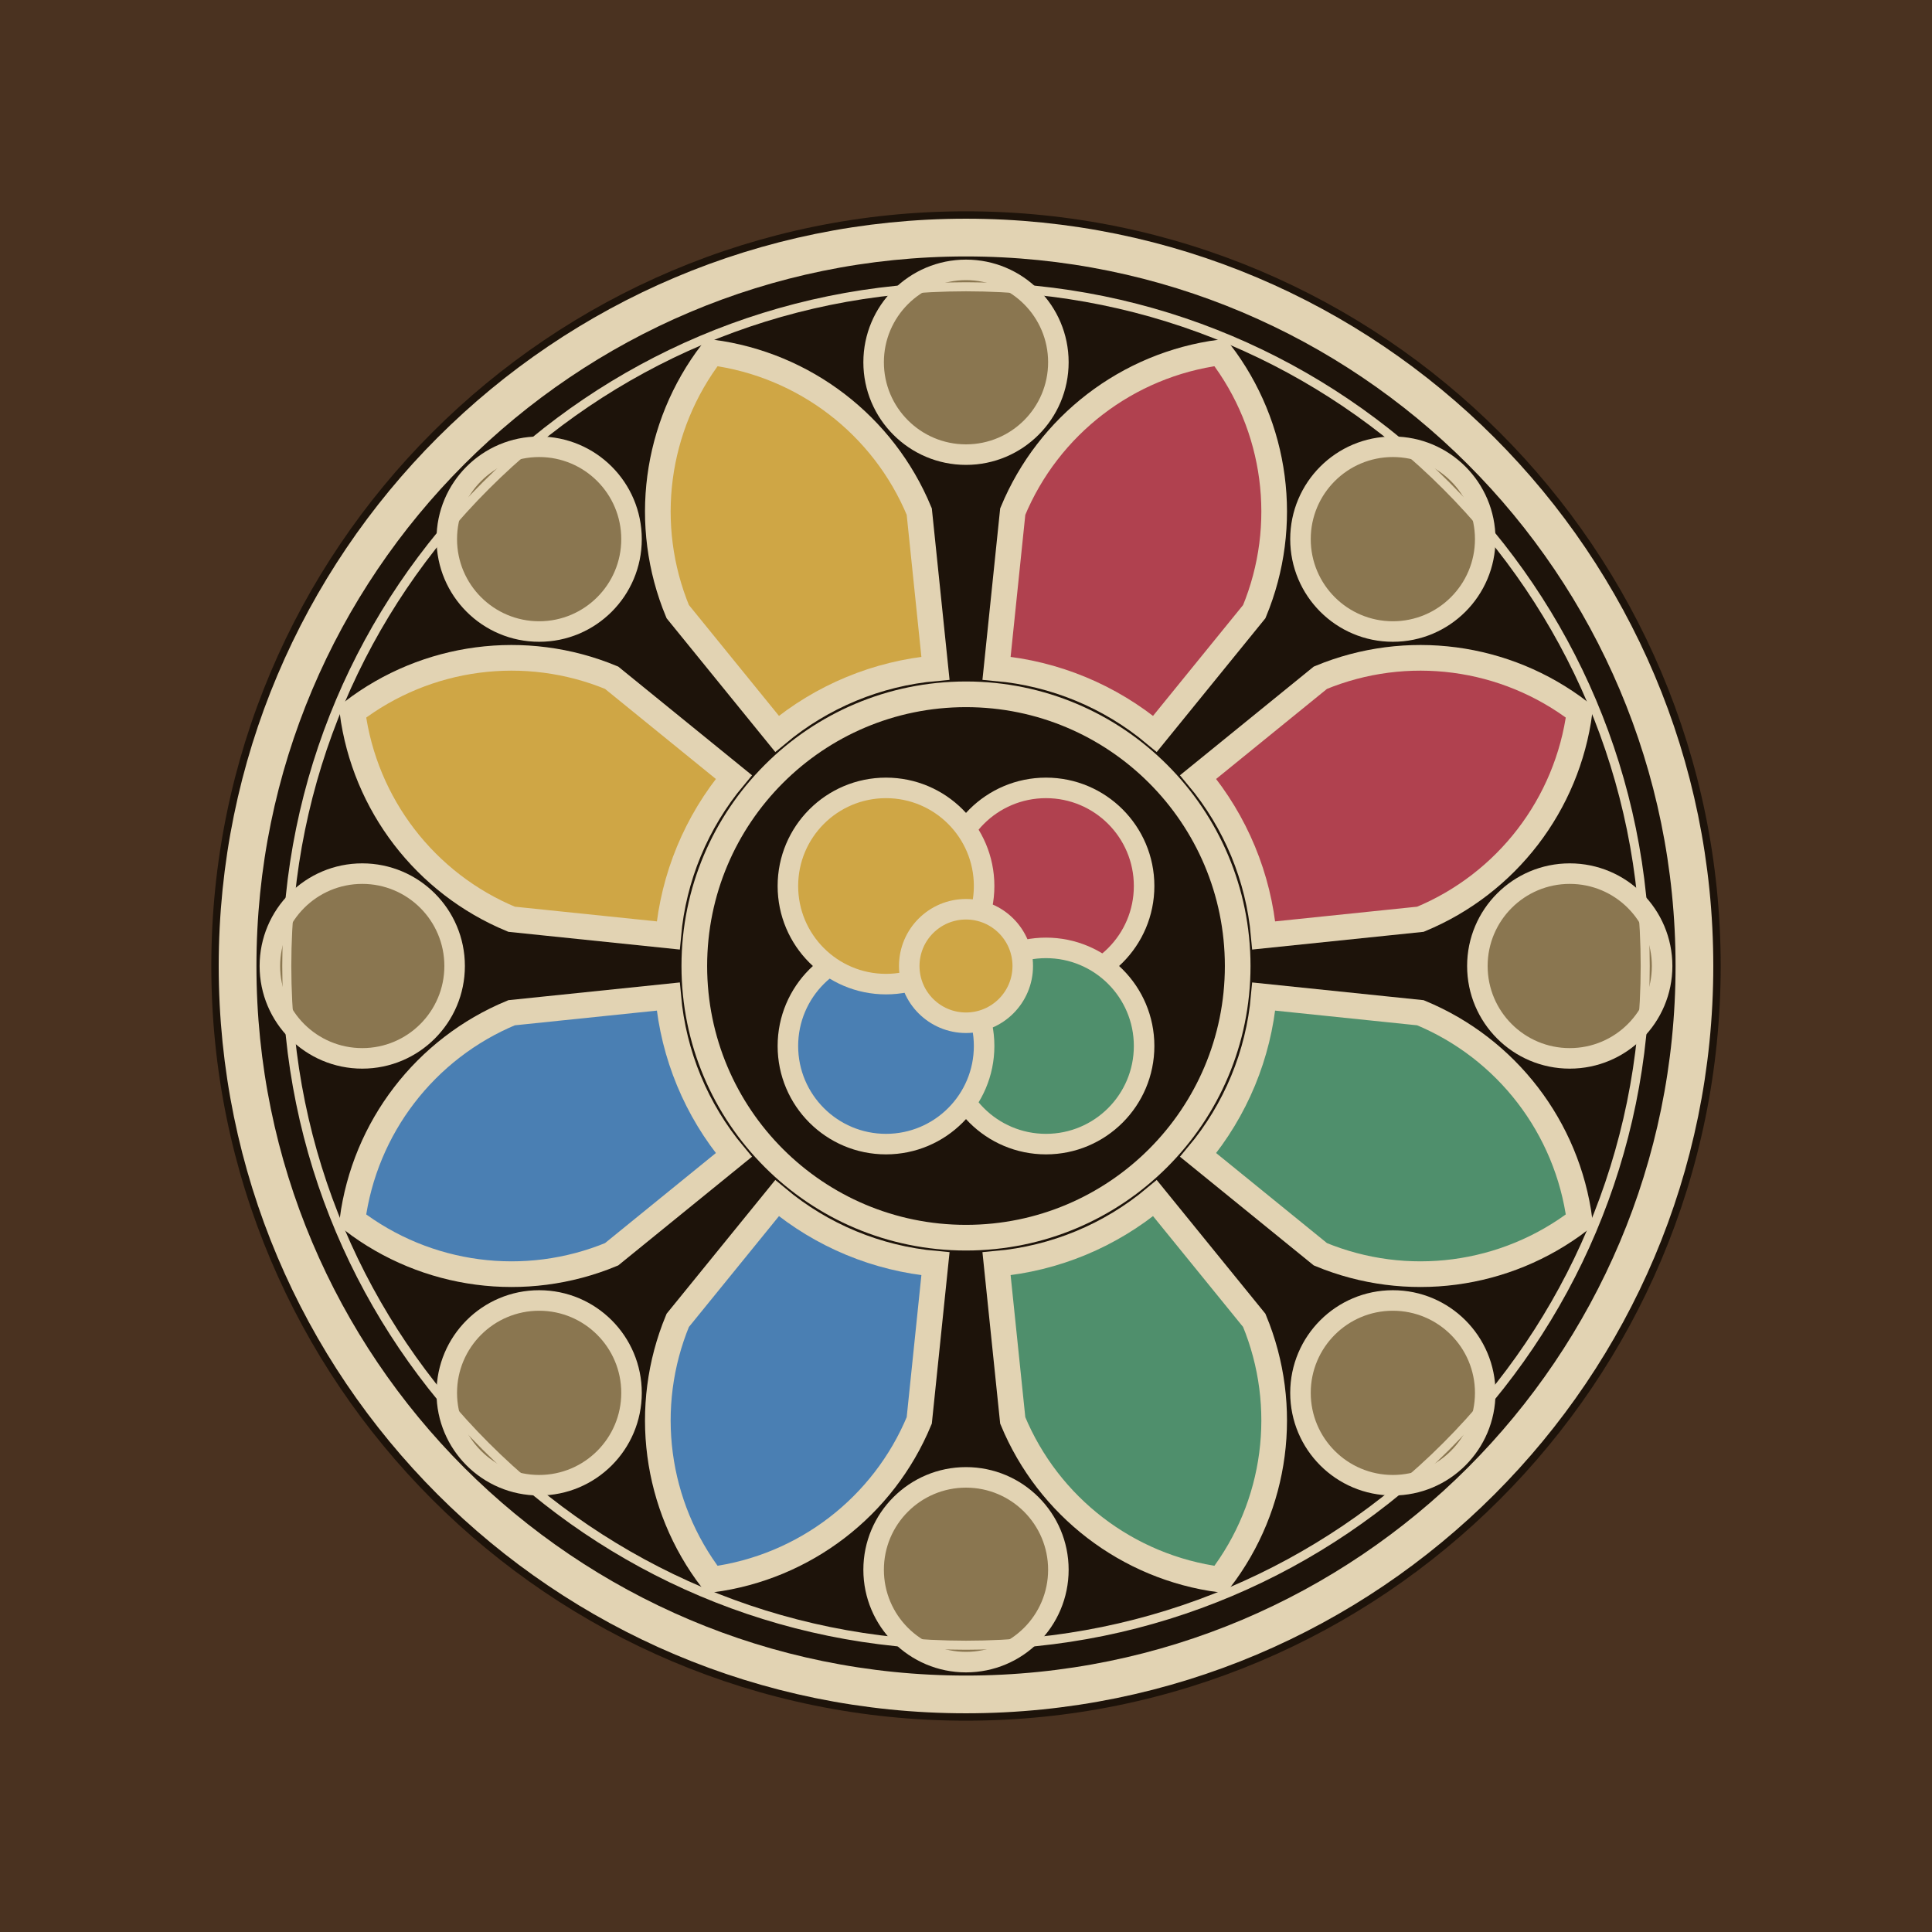
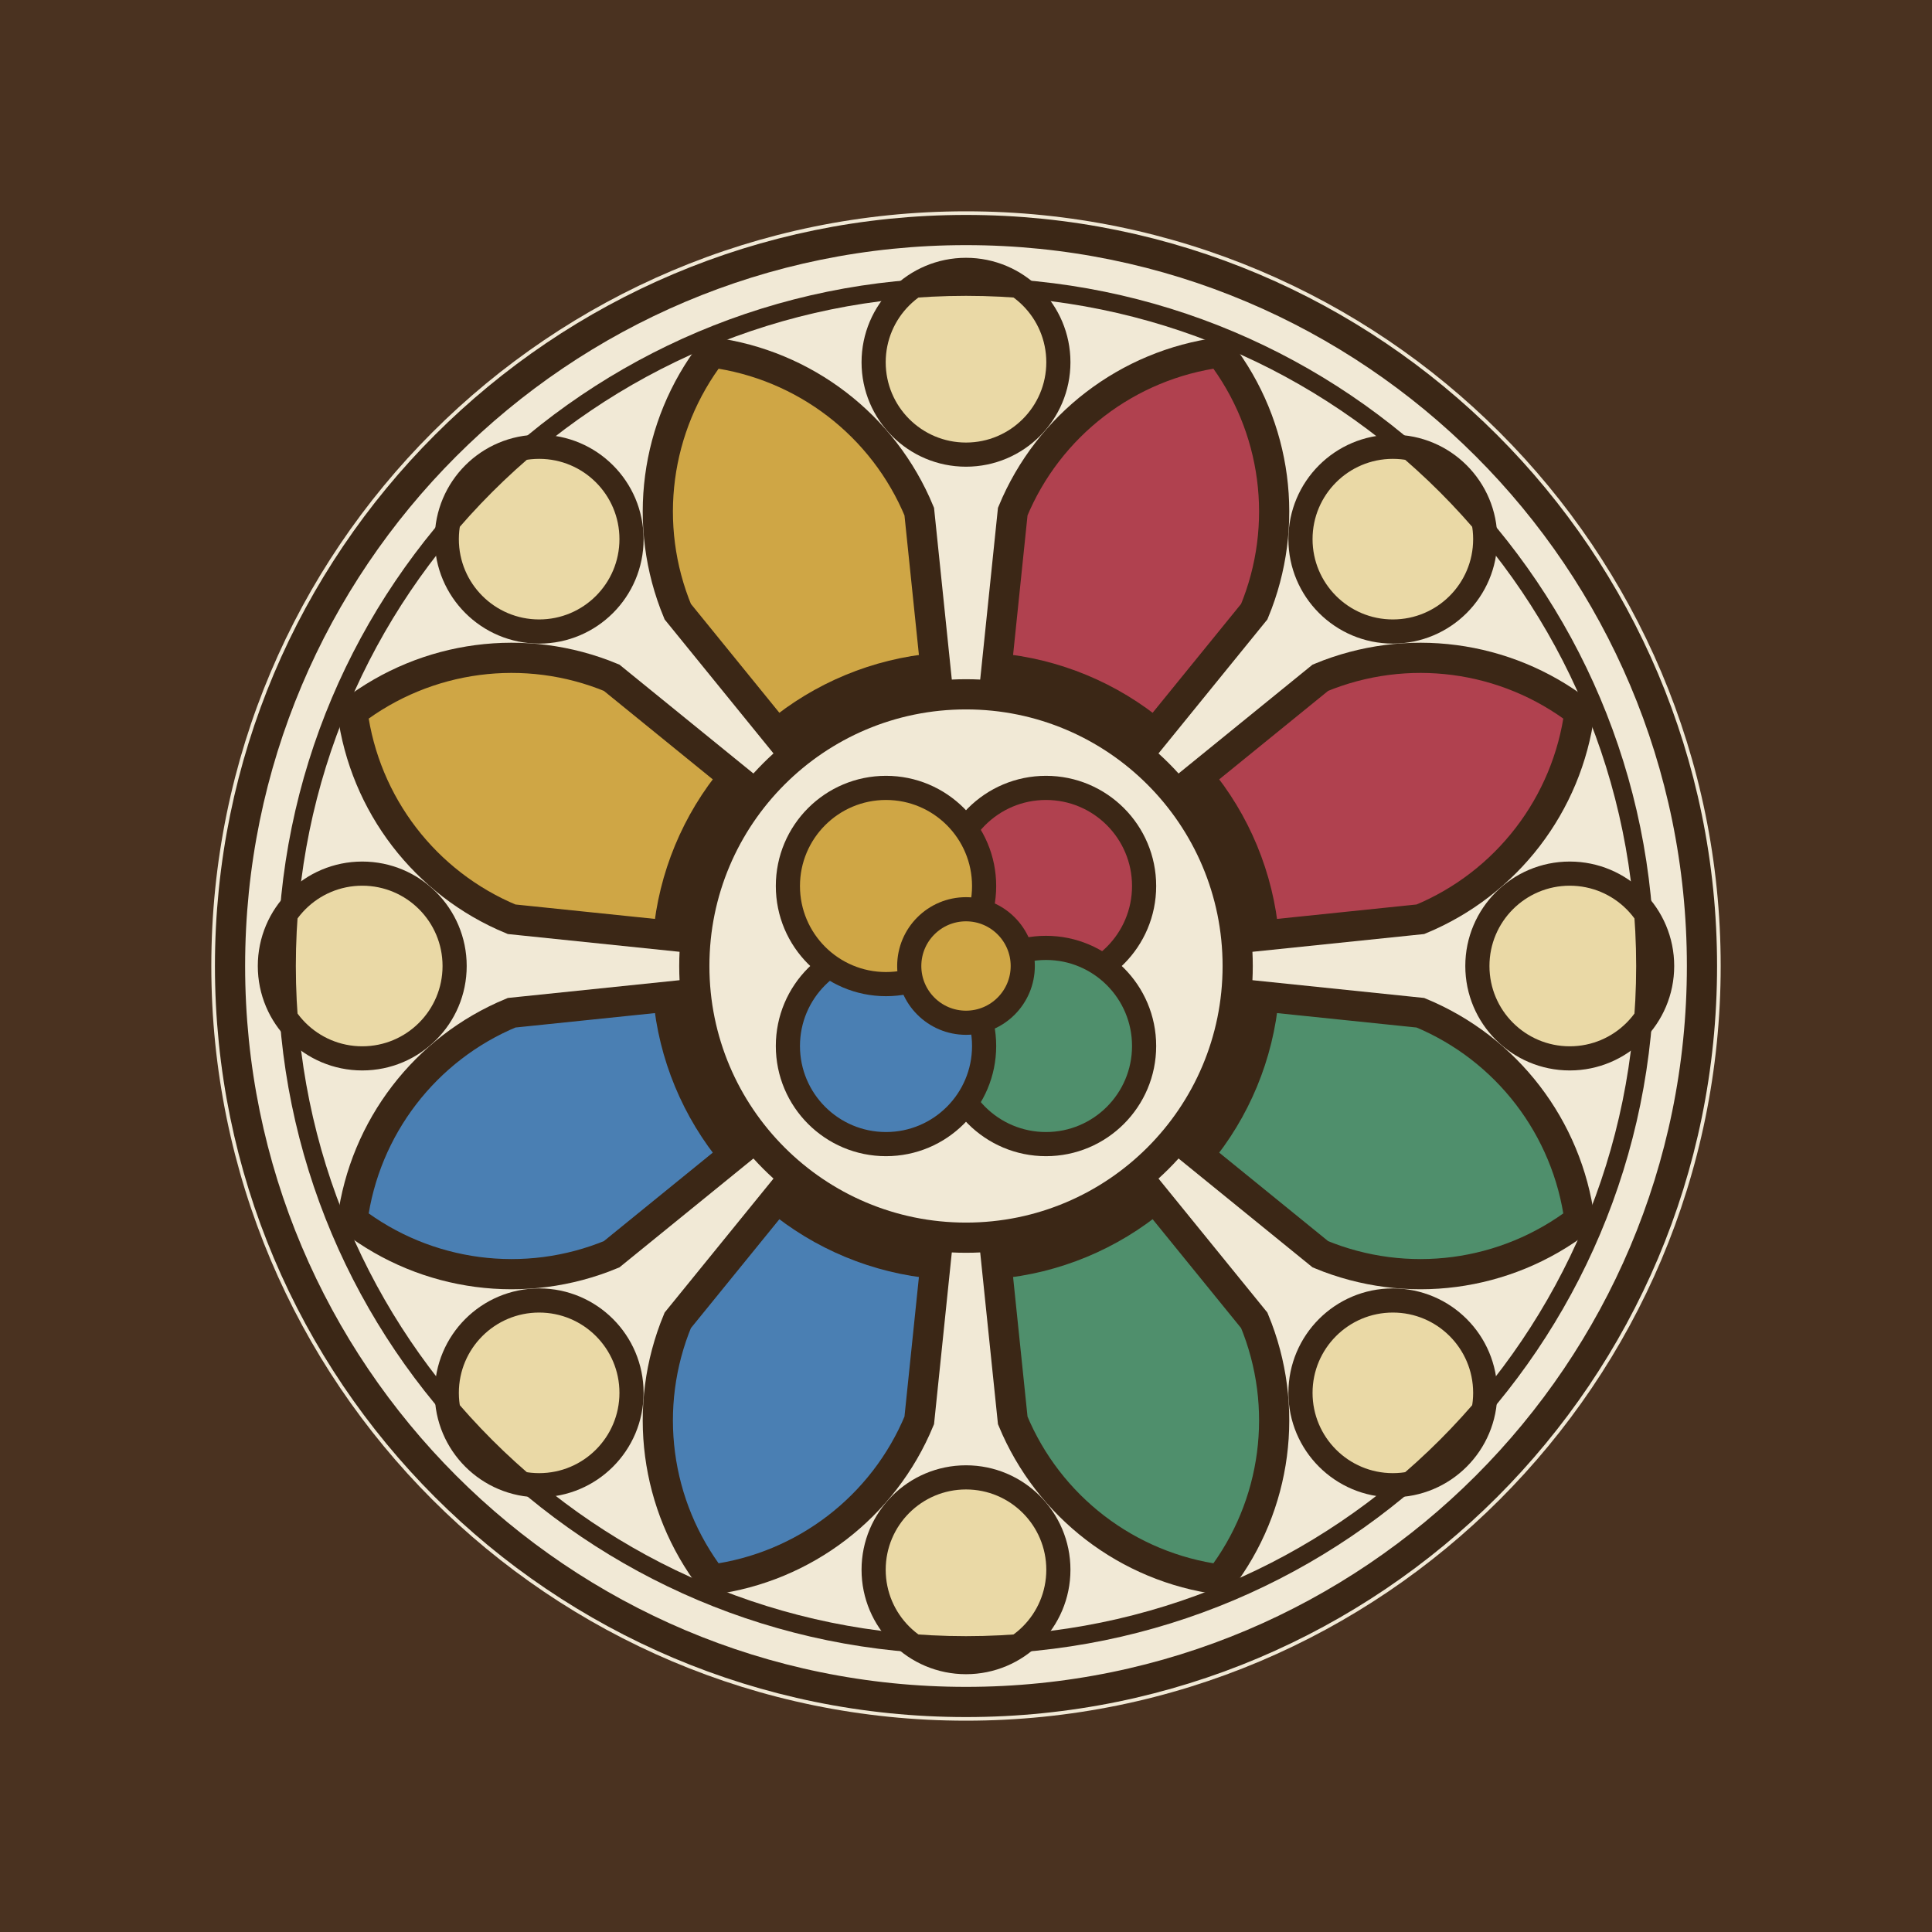
<svg xmlns="http://www.w3.org/2000/svg" viewBox="0 0 64 64">
  <rect width="64" height="64" fill="#4a3220" />
  <g class="rosace">
-     <circle cx="32" cy="32" r="25" fill="#1d130a" />
-     <path class="petale" d="M-2.84 -9.5L-4.33 -14.5A8.66 8.66 0 0 1 0 -22A8.66 8.66 0 0 1 4.33 -14.5L2.84 -9.5A9.5 9.5 0 0 0 -2.84 -9.5Z" transform="translate(32 32) rotate(22.5)" fill="#b0414f" stroke="#e2d3b3" stroke-width="0.85" />
-     <circle cx="32" cy="12" r="3.06" fill="#8a7650" stroke="#e2d3b3" stroke-width="0.68" />
-     <path class="petale" d="M-2.84 -9.5L-4.33 -14.5A8.66 8.66 0 0 1 0 -22A8.66 8.66 0 0 1 4.33 -14.5L2.84 -9.5A9.5 9.5 0 0 0 -2.84 -9.5Z" transform="translate(32 32) rotate(67.5)" fill="#b0414f" stroke="#e2d3b3" stroke-width="0.85" />
-     <circle cx="46.14" cy="17.86" r="3.06" fill="#8a7650" stroke="#e2d3b3" stroke-width="0.68" />
-     <path class="petale" d="M-2.84 -9.5L-4.33 -14.5A8.66 8.66 0 0 1 0 -22A8.66 8.66 0 0 1 4.33 -14.5L2.84 -9.5A9.5 9.5 0 0 0 -2.84 -9.5Z" transform="translate(32 32) rotate(112.5)" fill="#4f8f6c" stroke="#e2d3b3" stroke-width="0.85" />
-     <circle cx="52" cy="32" r="3.06" fill="#8a7650" stroke="#e2d3b3" stroke-width="0.68" />
-     <path class="petale" d="M-2.84 -9.5L-4.33 -14.5A8.66 8.66 0 0 1 0 -22A8.66 8.66 0 0 1 4.33 -14.5L2.84 -9.5A9.5 9.5 0 0 0 -2.84 -9.5Z" transform="translate(32 32) rotate(157.5)" fill="#4f8f6c" stroke="#e2d3b3" stroke-width="0.85" />
-     <circle cx="46.14" cy="46.14" r="3.06" fill="#8a7650" stroke="#e2d3b3" stroke-width="0.68" />
-     <path class="petale" d="M-2.84 -9.5L-4.33 -14.5A8.66 8.66 0 0 1 0 -22A8.66 8.66 0 0 1 4.33 -14.5L2.84 -9.5A9.5 9.5 0 0 0 -2.84 -9.5Z" transform="translate(32 32) rotate(202.5)" fill="#4a7fb3" stroke="#e2d3b3" stroke-width="0.85" />
-     <circle cx="32" cy="52" r="3.06" fill="#8a7650" stroke="#e2d3b3" stroke-width="0.68" />
-     <path class="petale" d="M-2.84 -9.5L-4.33 -14.5A8.66 8.66 0 0 1 0 -22A8.66 8.66 0 0 1 4.33 -14.5L2.84 -9.5A9.5 9.5 0 0 0 -2.84 -9.5Z" transform="translate(32 32) rotate(247.5)" fill="#4a7fb3" stroke="#e2d3b3" stroke-width="0.85" />
-     <circle cx="17.86" cy="46.14" r="3.06" fill="#8a7650" stroke="#e2d3b3" stroke-width="0.68" />
-     <path class="petale" d="M-2.84 -9.5L-4.33 -14.5A8.66 8.66 0 0 1 0 -22A8.66 8.66 0 0 1 4.33 -14.5L2.84 -9.5A9.5 9.5 0 0 0 -2.84 -9.5Z" transform="translate(32 32) rotate(292.5)" fill="#cfa645" stroke="#e2d3b3" stroke-width="0.85" />
-     <circle cx="12" cy="32" r="3.06" fill="#8a7650" stroke="#e2d3b3" stroke-width="0.68" />
-     <path class="petale" d="M-2.84 -9.5L-4.33 -14.5A8.66 8.66 0 0 1 0 -22A8.66 8.66 0 0 1 4.33 -14.5L2.84 -9.5A9.5 9.5 0 0 0 -2.84 -9.5Z" transform="translate(32 32) rotate(337.5)" fill="#cfa645" stroke="#e2d3b3" stroke-width="0.85" />
-     <circle cx="17.86" cy="17.86" r="3.06" fill="#8a7650" stroke="#e2d3b3" stroke-width="0.68" />
-     <circle cx="32" cy="32" r="9" fill="#1d130a" stroke="#e2d3b3" stroke-width="0.85" />
-     <circle cx="34.65" cy="29.35" r="3.25" fill="#b0414f" stroke="#e2d3b3" stroke-width="0.68" />
-     <circle cx="34.65" cy="34.65" r="3.25" fill="#4f8f6c" stroke="#e2d3b3" stroke-width="0.68" />
-     <circle cx="29.35" cy="34.65" r="3.25" fill="#4a7fb3" stroke="#e2d3b3" stroke-width="0.68" />
-     <circle cx="29.35" cy="29.35" r="3.25" fill="#cfa645" stroke="#e2d3b3" stroke-width="0.68" />
-     <circle cx="32" cy="32" r="1.88" fill="#cfa645" stroke="#e2d3b3" stroke-width="0.68" />
-     <circle cx="32" cy="32" r="24.13" fill="none" stroke="#e2d3b3" stroke-width="1.25" />
-     <circle cx="32" cy="32" r="22.5" fill="none" stroke="#e2d3b3" stroke-width="0.3" />
+     <circle cx="32" cy="32" r="25" fill="#f1e9d6" />
+     <path class="petale" d="M-2.84 -9.5L-4.33 -14.5A8.66 8.66 0 0 1 0 -22A8.66 8.66 0 0 1 4.33 -14.5L2.84 -9.5A9.5 9.5 0 0 0 -2.84 -9.5Z" transform="translate(32 32) rotate(22.5)" fill="#b0414f" stroke="#3b2716" stroke-width="1" />
+     <circle cx="32" cy="12" r="3.06" fill="#ead9a6" stroke="#3b2716" stroke-width="0.8" />
+     <path class="petale" d="M-2.84 -9.5L-4.33 -14.5A8.66 8.66 0 0 1 0 -22A8.66 8.66 0 0 1 4.33 -14.5L2.84 -9.5A9.5 9.5 0 0 0 -2.84 -9.5Z" transform="translate(32 32) rotate(67.5)" fill="#b0414f" stroke="#3b2716" stroke-width="1" />
+     <circle cx="46.14" cy="17.86" r="3.06" fill="#ead9a6" stroke="#3b2716" stroke-width="0.8" />
+     <path class="petale" d="M-2.84 -9.5L-4.33 -14.5A8.66 8.66 0 0 1 0 -22A8.66 8.66 0 0 1 4.33 -14.5L2.84 -9.5A9.5 9.5 0 0 0 -2.84 -9.5Z" transform="translate(32 32) rotate(112.5)" fill="#4f8f6c" stroke="#3b2716" stroke-width="1" />
+     <circle cx="52" cy="32" r="3.06" fill="#ead9a6" stroke="#3b2716" stroke-width="0.8" />
+     <path class="petale" d="M-2.84 -9.5L-4.33 -14.5A8.66 8.66 0 0 1 0 -22A8.66 8.66 0 0 1 4.33 -14.5L2.84 -9.5A9.5 9.5 0 0 0 -2.84 -9.5Z" transform="translate(32 32) rotate(157.5)" fill="#4f8f6c" stroke="#3b2716" stroke-width="1" />
+     <circle cx="46.14" cy="46.14" r="3.06" fill="#ead9a6" stroke="#3b2716" stroke-width="0.8" />
+     <path class="petale" d="M-2.84 -9.5L-4.33 -14.5A8.66 8.66 0 0 1 0 -22A8.66 8.66 0 0 1 4.33 -14.5L2.84 -9.5A9.5 9.5 0 0 0 -2.84 -9.5Z" transform="translate(32 32) rotate(202.5)" fill="#4a7fb3" stroke="#3b2716" stroke-width="1" />
+     <circle cx="32" cy="52" r="3.06" fill="#ead9a6" stroke="#3b2716" stroke-width="0.8" />
+     <path class="petale" d="M-2.84 -9.5L-4.33 -14.5A8.66 8.66 0 0 1 0 -22A8.66 8.66 0 0 1 4.33 -14.5L2.84 -9.5A9.5 9.5 0 0 0 -2.84 -9.5Z" transform="translate(32 32) rotate(247.5)" fill="#4a7fb3" stroke="#3b2716" stroke-width="1" />
+     <circle cx="17.86" cy="46.14" r="3.06" fill="#ead9a6" stroke="#3b2716" stroke-width="0.8" />
+     <path class="petale" d="M-2.84 -9.5L-4.33 -14.5A8.66 8.66 0 0 1 0 -22A8.66 8.66 0 0 1 4.33 -14.5L2.84 -9.5A9.5 9.5 0 0 0 -2.84 -9.5Z" transform="translate(32 32) rotate(292.5)" fill="#cfa645" stroke="#3b2716" stroke-width="1" />
+     <circle cx="12" cy="32" r="3.06" fill="#ead9a6" stroke="#3b2716" stroke-width="0.8" />
+     <path class="petale" d="M-2.84 -9.5L-4.33 -14.5A8.66 8.66 0 0 1 0 -22A8.66 8.66 0 0 1 4.33 -14.5L2.84 -9.5A9.5 9.5 0 0 0 -2.84 -9.5Z" transform="translate(32 32) rotate(337.5)" fill="#cfa645" stroke="#3b2716" stroke-width="1" />
+     <circle cx="17.86" cy="17.86" r="3.06" fill="#ead9a6" stroke="#3b2716" stroke-width="0.8" />
+     <circle cx="32" cy="32" r="9" fill="#f1e9d6" stroke="#3b2716" stroke-width="1" />
+     <circle cx="34.65" cy="29.35" r="3.25" fill="#b0414f" stroke="#3b2716" stroke-width="0.8" />
+     <circle cx="34.65" cy="34.65" r="3.25" fill="#4f8f6c" stroke="#3b2716" stroke-width="0.8" />
+     <circle cx="29.35" cy="34.65" r="3.25" fill="#4a7fb3" stroke="#3b2716" stroke-width="0.8" />
+     <circle cx="29.35" cy="29.35" r="3.25" fill="#cfa645" stroke="#3b2716" stroke-width="0.8" />
+     <circle cx="32" cy="32" r="1.88" fill="#cfa645" stroke="#3b2716" stroke-width="0.8" />
+     <circle cx="32" cy="32" r="24.38" fill="none" stroke="#3b2716" stroke-width="1" />
+     <circle cx="32" cy="32" r="22.5" fill="none" stroke="#3b2716" stroke-width="0.6" />
  </g>
</svg>
